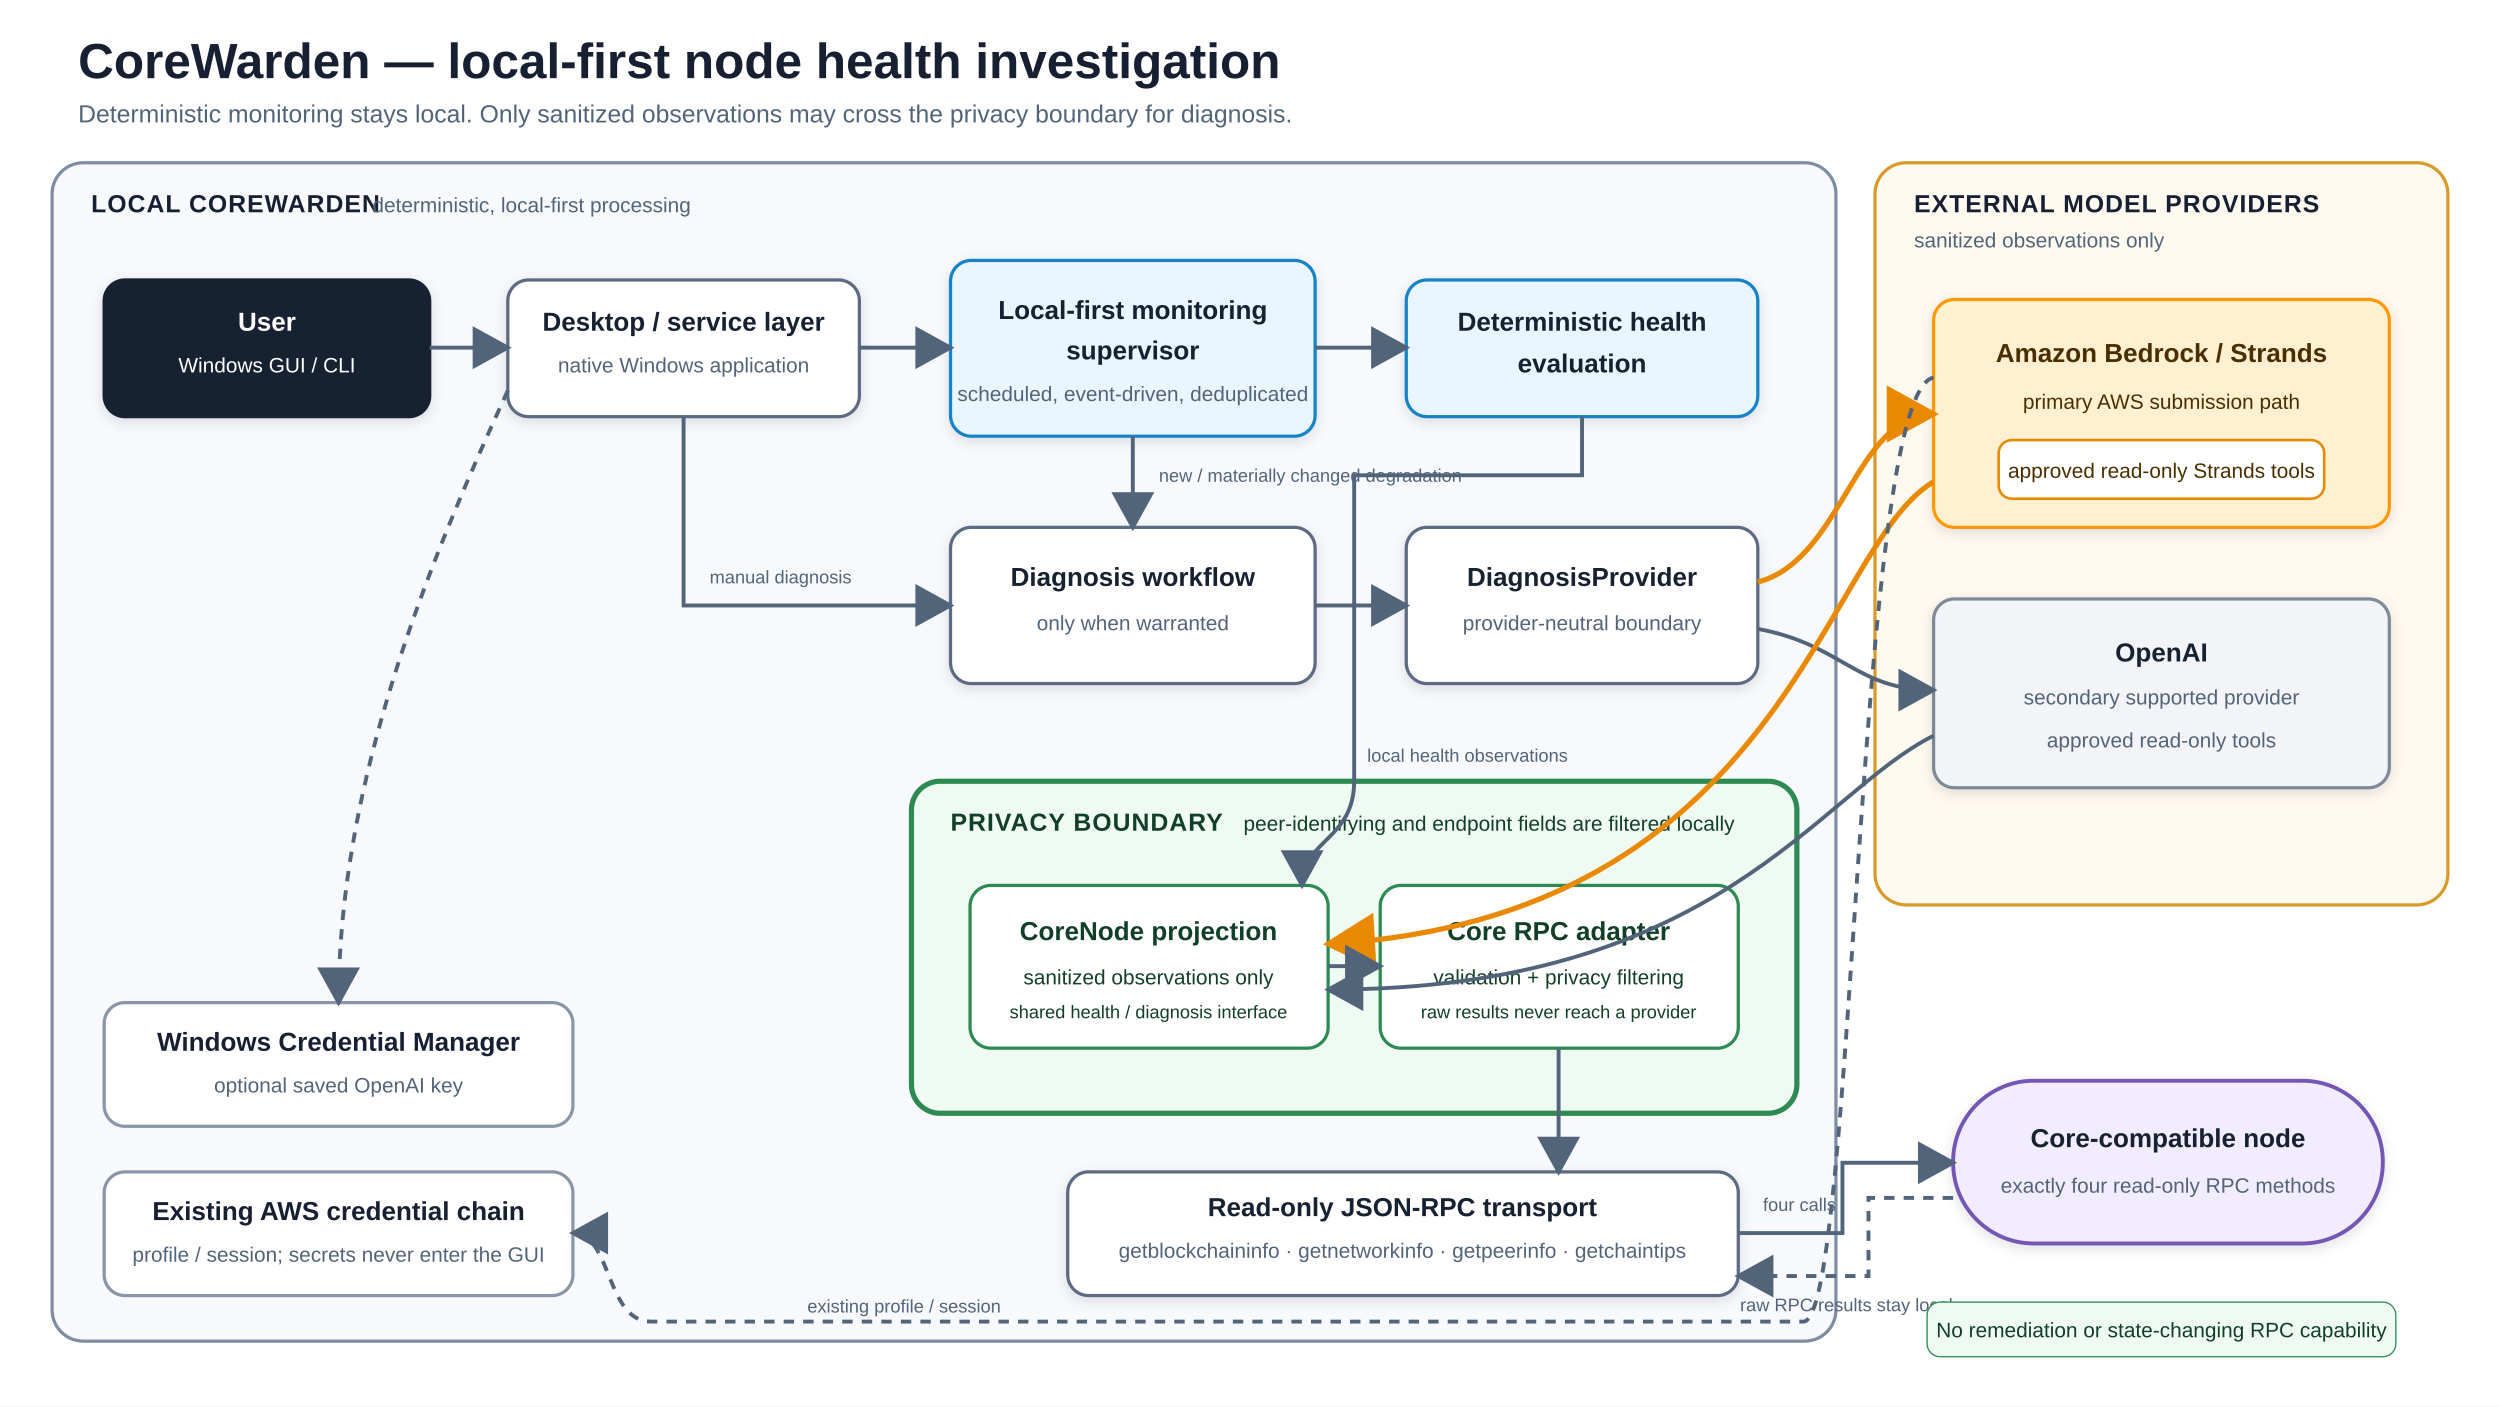
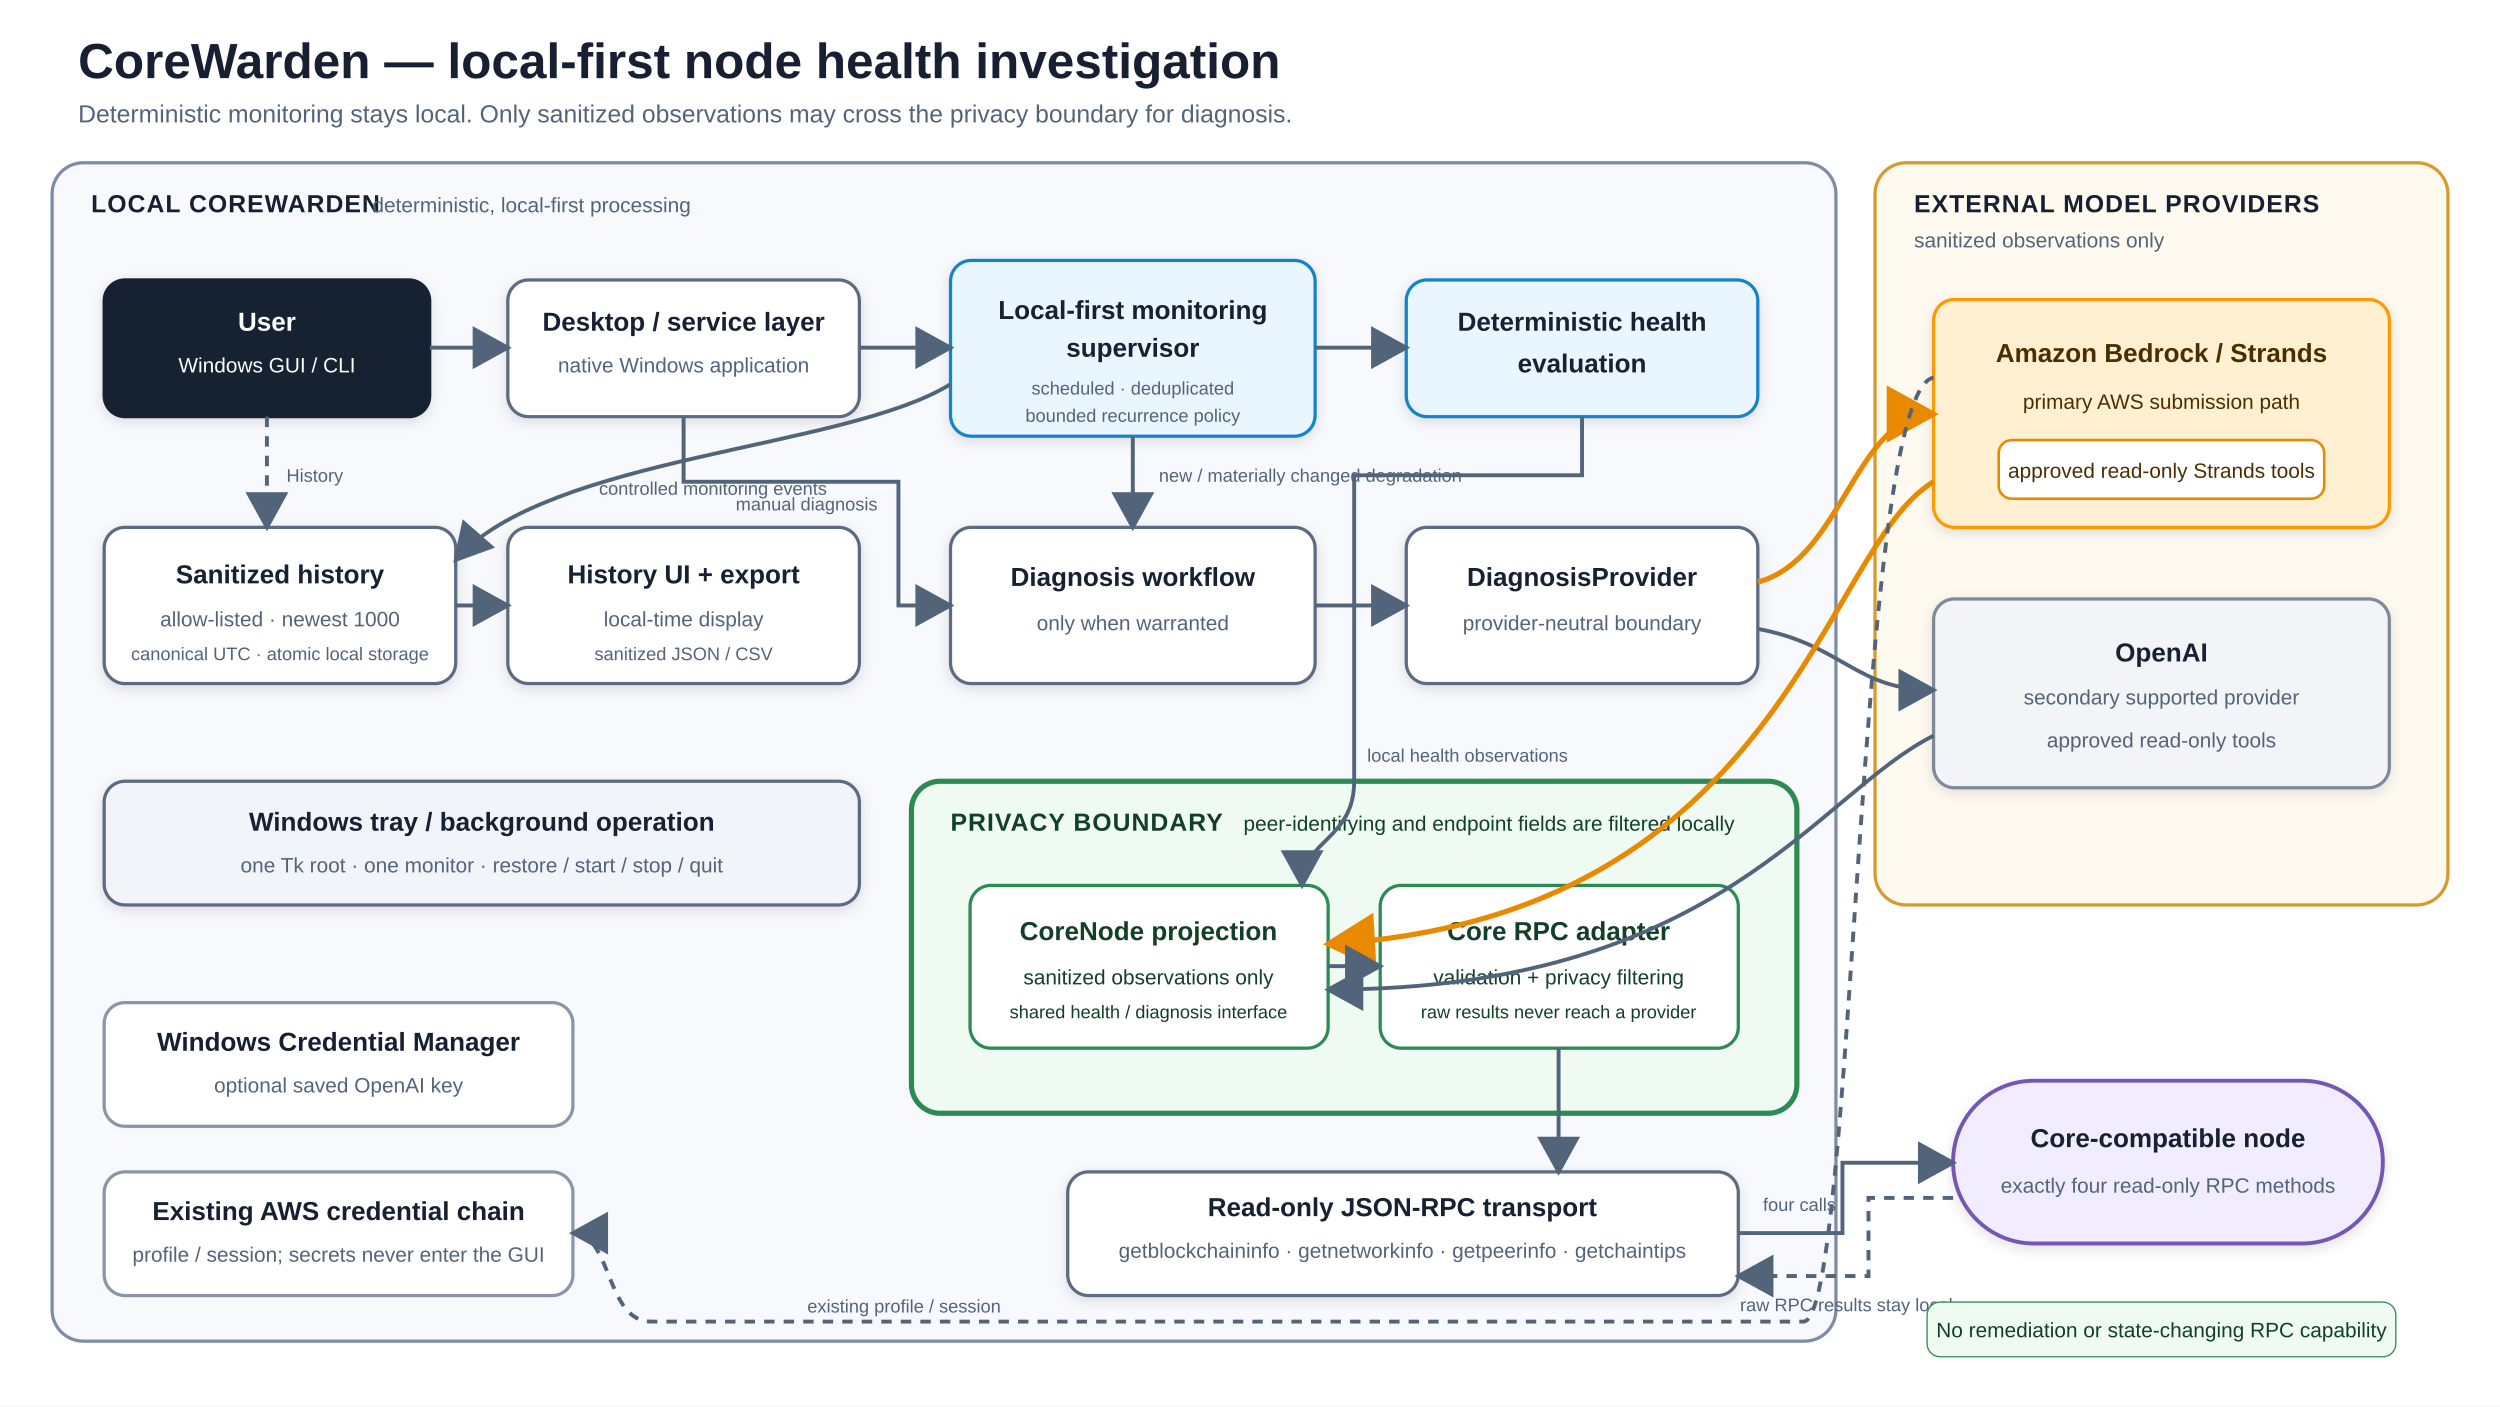
<svg xmlns="http://www.w3.org/2000/svg" width="1920" height="1080" viewBox="0 0 1920 1080" role="img" aria-labelledby="title desc">
  <defs>
    <marker id="arrow" markerWidth="11" markerHeight="11" refX="9" refY="5.5" orient="auto" markerUnits="strokeWidth">
      <path d="M0,0 L10,5.5 L0,11 z" fill="#52647a" />
    </marker>
    <marker id="arrowAws" markerWidth="11" markerHeight="11" refX="9" refY="5.5" orient="auto" markerUnits="strokeWidth">
      <path d="M0,0 L10,5.5 L0,11 z" fill="#e88900" />
    </marker>
    <style>
      text{font-family:'Segoe UI',Arial,sans-serif;fill:#172033}.title{font-size:38px;font-weight:700}.subtitle{font-size:19px;fill:#52647a}.section{font-size:19px;font-weight:700;letter-spacing:.8px}.label{font-size:20px;font-weight:650}.small{font-size:16px;fill:#52647a}.tiny{font-size:14px;fill:#52647a}.white{fill:#fff}.awsText{fill:#4b2f00}.privacyText{fill:#123f27}.line{fill:none;stroke:#52647a;stroke-width:3;marker-end:url(#arrow)}.awsLine{fill:none;stroke:#e88900;stroke-width:4;marker-end:url(#arrowAws)}.dash{stroke-dasharray:8 7}.box{rx:16;ry:16;stroke-width:2.5}.shadow{filter:drop-shadow(0 3px 5px rgba(23,32,51,.12))}
    </style>
  </defs>
  <rect width="1920" height="1080" fill="#ffffff" />
  <text x="60" y="60" class="title">CoreWarden — local-first node health investigation</text>
  <text x="60" y="94" class="subtitle">Deterministic monitoring stays local. Only sanitized observations may cross the privacy boundary for diagnosis.</text>
  <rect x="40" y="125" width="1370" height="905" rx="24" fill="#f7f9fc" stroke="#7d8da3" stroke-width="2.5" />
  <text x="70" y="163" class="section">LOCAL COREWARDEN</text>
  <text x="286" y="163" class="small">deterministic, local-first processing</text>
  <rect x="1440" y="125" width="440" height="570" rx="24" fill="#fffaf0" stroke="#d79a2b" stroke-width="2.5" />
  <text x="1470" y="163" class="section">EXTERNAL MODEL PROVIDERS</text>
  <text x="1470" y="190" class="small">sanitized observations only</text>
  <g class="shadow">
    <rect x="80" y="215" width="250" height="105" class="box" fill="#172033" stroke="#172033" />
    <text x="205" y="254" class="label white" text-anchor="middle">User</text>
    <text x="205" y="286" class="small white" text-anchor="middle">Windows GUI / CLI</text>
  </g>
  <g class="shadow">
    <rect x="390" y="215" width="270" height="105" class="box" fill="#ffffff" stroke="#5b6b82" />
    <text x="525" y="254" class="label" text-anchor="middle">Desktop / service layer</text>
    <text x="525" y="286" class="small" text-anchor="middle">native Windows application</text>
  </g>
  <g class="shadow">
    <rect x="730" y="200" width="280" height="135" class="box" fill="#e9f5ff" stroke="#1683c6" stroke-width="3" />
    <text x="870" y="245" class="label" text-anchor="middle">Local-first monitoring</text>
-     <text x="870" y="276" class="label" text-anchor="middle">supervisor</text>
-     <text x="870" y="308" class="small" text-anchor="middle">scheduled, event-driven, deduplicated</text>
+     <text x="870" y="274" class="label" text-anchor="middle">supervisor</text>
+     <text x="870" y="303" class="tiny" text-anchor="middle">scheduled · deduplicated</text>
+     <text x="870" y="324" class="tiny" text-anchor="middle">bounded recurrence policy</text>
  </g>
  <g class="shadow">
    <rect x="1080" y="215" width="270" height="105" class="box" fill="#e9f5ff" stroke="#1683c6" stroke-width="3" />
    <text x="1215" y="254" class="label" text-anchor="middle">Deterministic health</text>
    <text x="1215" y="286" class="label" text-anchor="middle">evaluation</text>
  </g>
  <g class="shadow">
    <rect x="730" y="405" width="280" height="120" class="box" fill="#ffffff" stroke="#5b6b82" />
    <text x="870" y="450" class="label" text-anchor="middle">Diagnosis workflow</text>
    <text x="870" y="484" class="small" text-anchor="middle">only when warranted</text>
  </g>
  <g class="shadow">
    <rect x="1080" y="405" width="270" height="120" class="box" fill="#ffffff" stroke="#5b6b82" />
    <text x="1215" y="450" class="label" text-anchor="middle">DiagnosisProvider</text>
    <text x="1215" y="484" class="small" text-anchor="middle">provider-neutral boundary</text>
  </g>
  <g class="shadow">
    <rect x="1485" y="230" width="350" height="175" class="box" fill="#fff0d2" stroke="#ff9900" stroke-width="4" />
    <text x="1660" y="278" class="label awsText" text-anchor="middle">Amazon Bedrock / Strands</text>
    <text x="1660" y="314" class="small awsText" text-anchor="middle">primary AWS submission path</text>
    <rect x="1535" y="338" width="250" height="45" rx="10" fill="#ffffff" stroke="#e88900" stroke-width="2" />
    <text x="1660" y="367" class="small awsText" text-anchor="middle">approved read-only Strands tools</text>
  </g>
  <g class="shadow">
    <rect x="1485" y="460" width="350" height="145" class="box" fill="#f2f4f7" stroke="#7f8a99" />
    <text x="1660" y="508" class="label" text-anchor="middle">OpenAI</text>
    <text x="1660" y="541" class="small" text-anchor="middle">secondary supported provider</text>
    <text x="1660" y="574" class="small" text-anchor="middle">approved read-only tools</text>
+   </g>
+   <g class="shadow">
+     <rect x="80" y="405" width="270" height="120" class="box" fill="#ffffff" stroke="#5b6b82" />
+     <text x="215" y="448" class="label" text-anchor="middle">Sanitized history</text>
+     <text x="215" y="481" class="small" text-anchor="middle">allow-listed · newest 1000</text>
+     <text x="215" y="507" class="tiny" text-anchor="middle">canonical UTC · atomic local storage</text>
+   </g>
+   <g class="shadow">
+     <rect x="390" y="405" width="270" height="120" class="box" fill="#ffffff" stroke="#5b6b82" />
+     <text x="525" y="448" class="label" text-anchor="middle">History UI + export</text>
+     <text x="525" y="481" class="small" text-anchor="middle">local-time display</text>
+     <text x="525" y="507" class="tiny" text-anchor="middle">sanitized JSON / CSV</text>
+   </g>
+   <g class="shadow">
+     <rect x="80" y="600" width="580" height="95" class="box" fill="#f1f5fa" stroke="#5b6b82" />
+     <text x="370" y="638" class="label" text-anchor="middle">Windows tray / background operation</text>
+     <text x="370" y="670" class="small" text-anchor="middle">one Tk root · one monitor · restore / start / stop / quit</text>
  </g>
  <rect x="700" y="600" width="680" height="255" rx="22" fill="#eefaf2" stroke="#2d8a52" stroke-width="4" />
  <text x="730" y="638" class="section privacyText">PRIVACY BOUNDARY</text>
  <text x="955" y="638" class="small privacyText">peer-identifying and endpoint fields are filtered locally</text>
  <rect x="745" y="680" width="275" height="125" class="box" fill="#ffffff" stroke="#2d8a52" stroke-width="3" />
  <text x="882" y="722" class="label privacyText" text-anchor="middle">CoreNode projection</text>
  <text x="882" y="756" class="small privacyText" text-anchor="middle">sanitized observations only</text>
  <text x="882" y="782" class="tiny privacyText" text-anchor="middle">shared health / diagnosis interface</text>
  <rect x="1060" y="680" width="275" height="125" class="box" fill="#ffffff" stroke="#2d8a52" stroke-width="3" />
  <text x="1197" y="722" class="label privacyText" text-anchor="middle">Core RPC adapter</text>
  <text x="1197" y="756" class="small privacyText" text-anchor="middle">validation + privacy filtering</text>
  <text x="1197" y="782" class="tiny privacyText" text-anchor="middle">raw results never reach a provider</text>
  <g class="shadow">
    <rect x="820" y="900" width="515" height="95" class="box" fill="#ffffff" stroke="#5b6b82" />
    <text x="1077" y="934" class="label" text-anchor="middle">Read-only JSON-RPC transport</text>
    <text x="1077" y="966" class="small" text-anchor="middle">getblockchaininfo · getnetworkinfo · getpeerinfo · getchaintips</text>
  </g>
  <g class="shadow">
    <rect x="1500" y="830" width="330" height="125" rx="62" fill="#f1ecff" stroke="#7457b5" stroke-width="3" />
    <text x="1665" y="881" class="label" text-anchor="middle">Core-compatible node</text>
    <text x="1665" y="916" class="small" text-anchor="middle">exactly four read-only RPC methods</text>
  </g>
  <rect x="80" y="770" width="360" height="95" class="box" fill="#ffffff" stroke="#8a96a8" />
  <text x="260" y="807" class="label" text-anchor="middle">Windows Credential Manager</text>
  <text x="260" y="839" class="small" text-anchor="middle">optional saved OpenAI key</text>
  <rect x="80" y="900" width="360" height="95" class="box" fill="#ffffff" stroke="#8a96a8" />
  <text x="260" y="937" class="label" text-anchor="middle">Existing AWS credential chain</text>
  <text x="260" y="969" class="small" text-anchor="middle">profile / session; secrets never enter the GUI</text>
  <path d="M330 267 H390" class="line" />
  <path d="M660 267 H730" class="line" />
  <path d="M1010 267 H1080" class="line" />
  <path d="M870 335 V405" class="line" />
  <text x="890" y="370" class="tiny">new / materially changed degradation</text>
-   <path d="M525 320 V465 H730" class="line" />
-   <text x="545" y="448" class="tiny">manual diagnosis</text>
+   <path d="M730 295 C650 345 420 350 350 430" class="line" />
+   <text x="460" y="380" class="tiny">controlled monitoring events</text>
+   <path d="M350 465 H390" class="line" />
+   <path d="M205 320 V405" class="line dash" />
+   <text x="220" y="370" class="tiny">History</text>
+   <path d="M525 320 V370 H690 V465 H730" class="line" />
+   <text x="565" y="392" class="tiny">manual diagnosis</text>
  <path d="M1010 465 H1080" class="line" />
  <path d="M1350 447 C1415 430 1425 318 1485 318" class="awsLine" />
  <path d="M1350 483 C1415 495 1425 530 1485 530" class="line" />
  <path d="M1485 370 C1400 420 1370 705 1020 725" class="awsLine" />
  <path d="M1485 565 C1395 610 1320 760 1020 760" class="line" />
  <path d="M1215 320 V365 H1040 V600 C1040 645 1000 645 1000 680" class="line" />
  <text x="1050" y="585" class="tiny">local health observations</text>
  <path d="M1020 742 H1060" class="line" />
  <path d="M1197 805 V900" class="line" />
  <path d="M1335 947 H1415 V893 H1500" class="line" />
  <text x="1382" y="930" class="tiny" text-anchor="middle">four calls</text>
  <path d="M1500 920 H1435 V980 H1335" class="line dash" />
  <text x="1418" y="1007" class="tiny" text-anchor="middle">raw RPC results stay local</text>
-   <path d="M390 300 C330 430 260 600 260 770" class="line dash" />
  <path d="M1485 290 C1425 300 1425 1015 1385 1015 H500 C465 1015 470 947 440 947" class="line dash" />
  <text x="620" y="1008" class="tiny">existing profile / session</text>
  <rect x="1480" y="1000" width="360" height="42" rx="10" fill="#eefaf2" stroke="#2d8a52" />
  <text x="1660" y="1027" class="small privacyText" text-anchor="middle">No remediation or state-changing RPC capability</text>
</svg>
